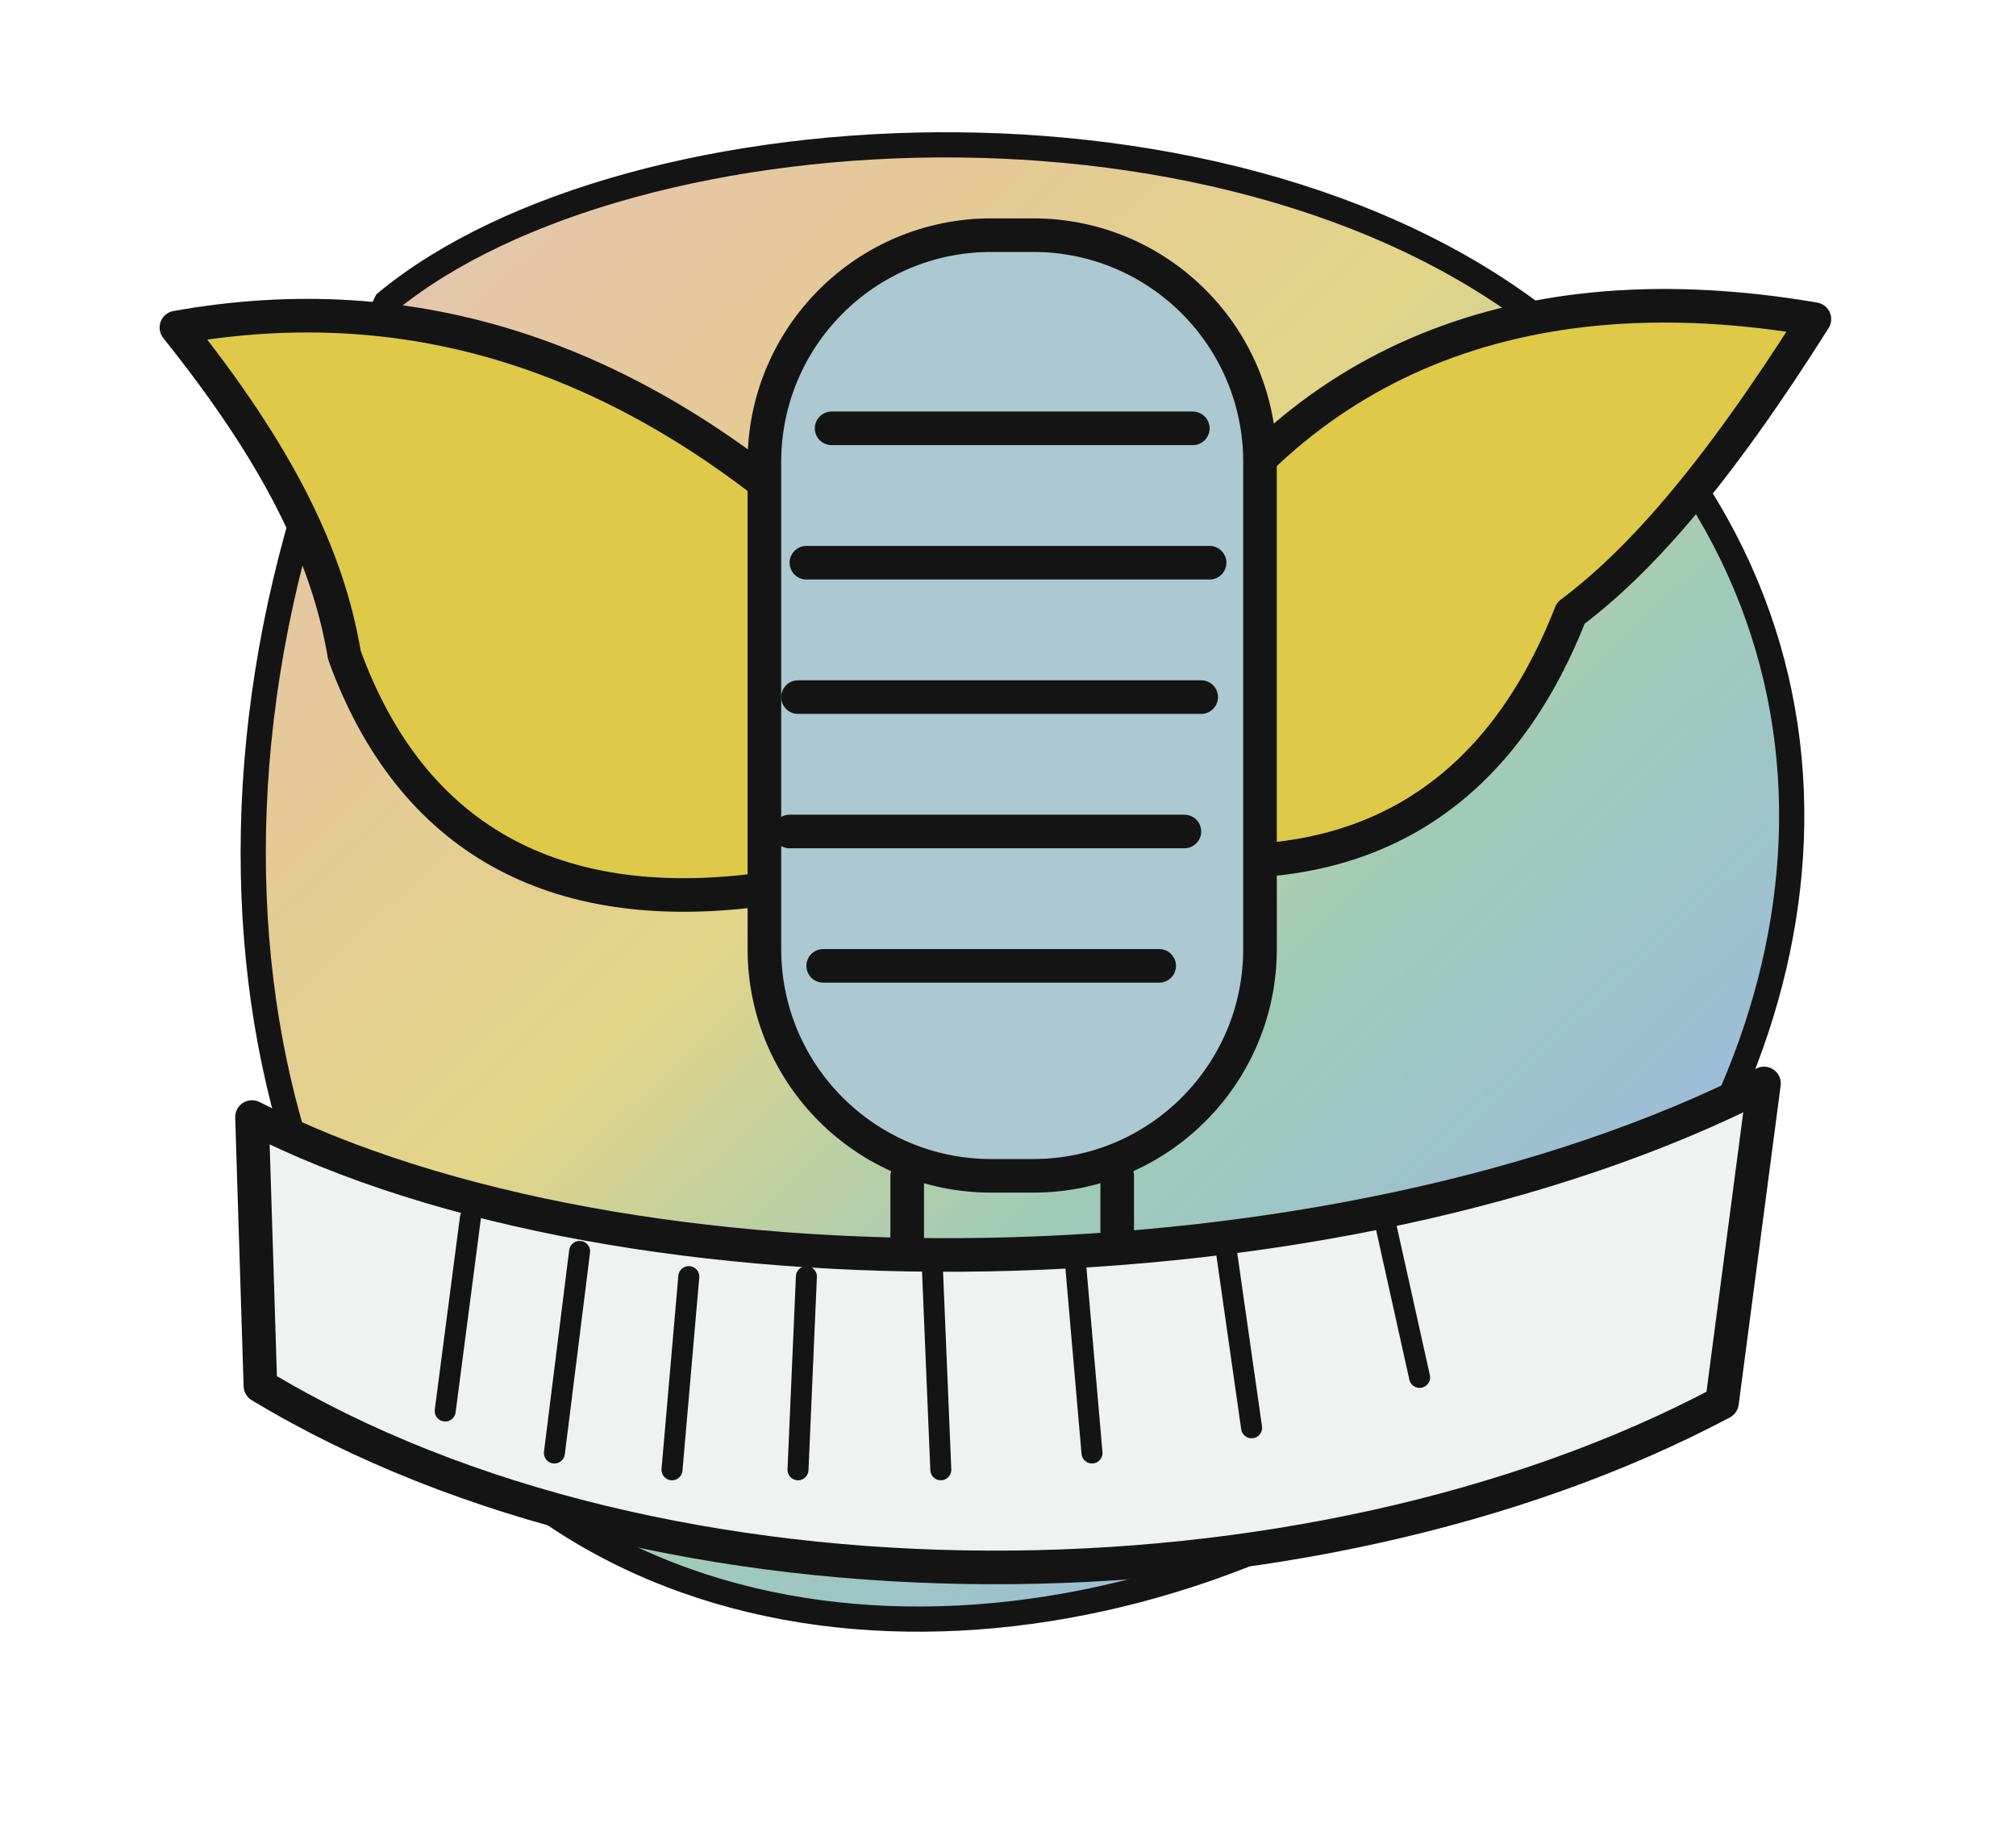
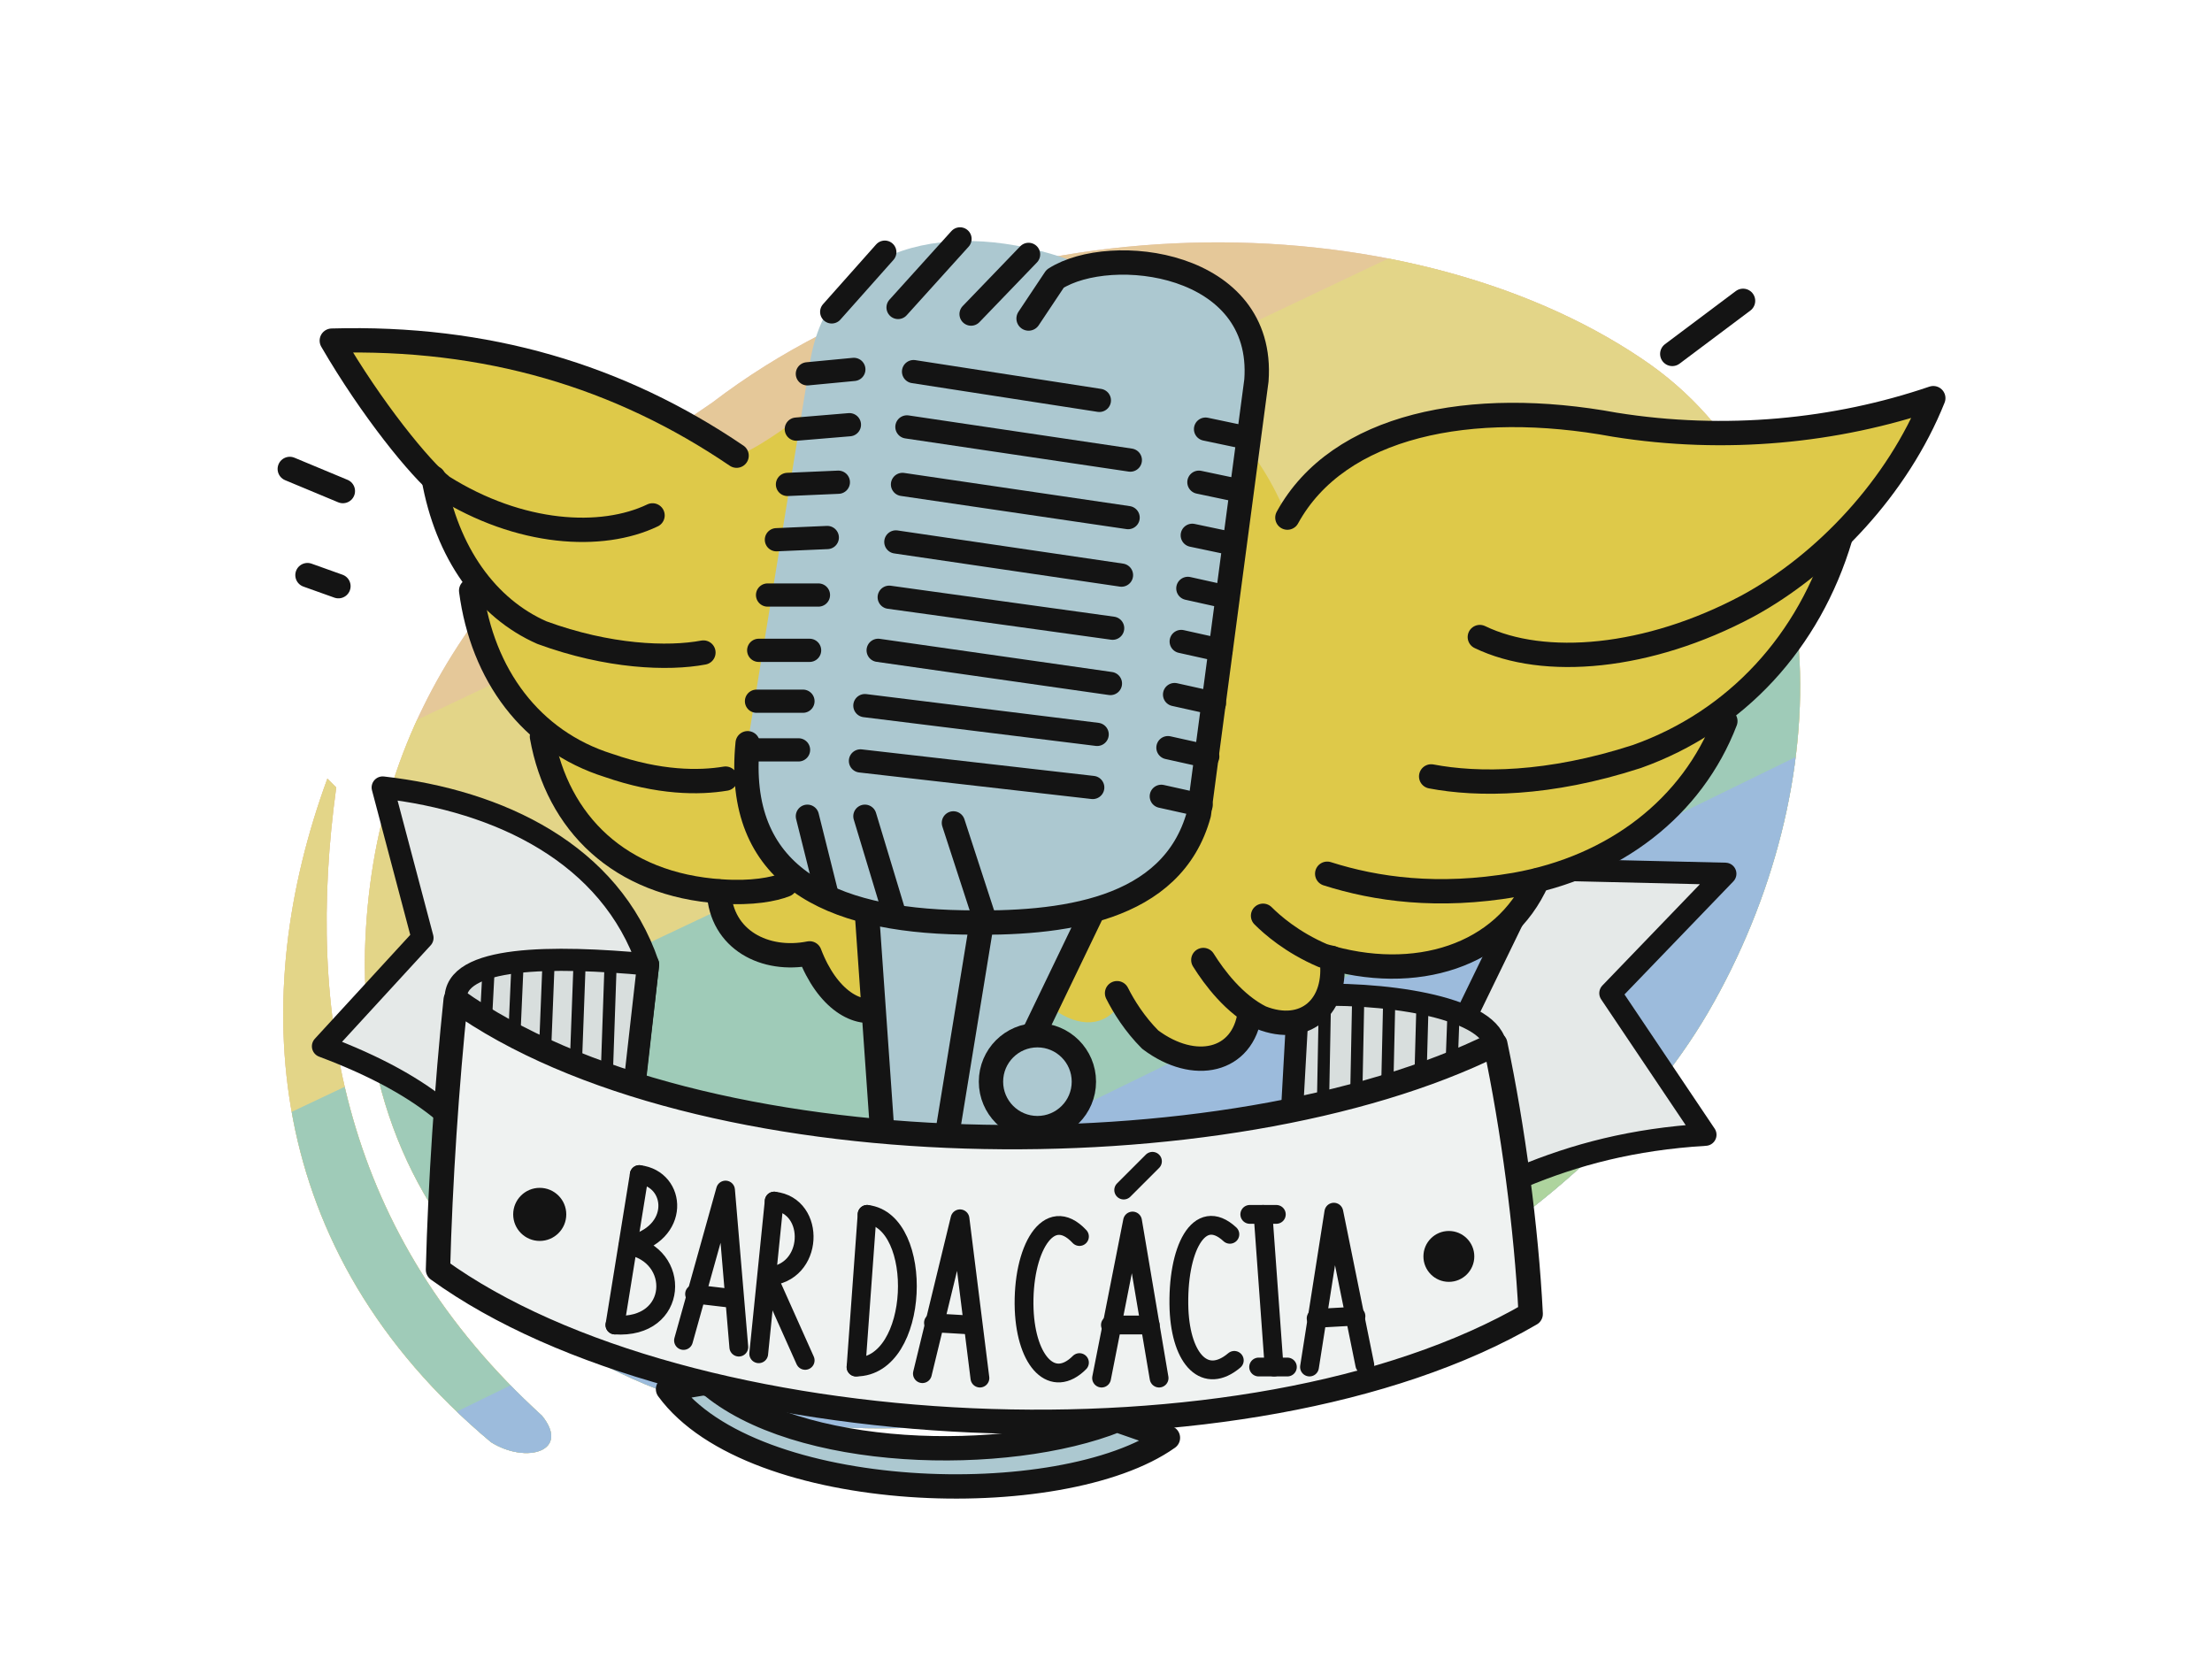
- <svg xmlns="http://www.w3.org/2000/svg" viewBox="0 0 240 220" role="img" aria-labelledby="title desc">
+ <svg xmlns="http://www.w3.org/2000/svg" viewBox="0 0 1000 750" width="100%" height="100%">
+   <style>
+     /* Configuração base para transformações precisas no espaço do SVG */
+     .anim-el {
+       transform-box: view-box;
+     }
+ 
+     /* 1. Animação do fundo oval principal colorido */
+     .bg-main {
+       transform-box: view-box;
+       transform-origin: 490px 380px;
+       animation: bgPopLoop 4.8s cubic-bezier(0.34, 1.56, 0.64, 1) infinite;
+     }
+ 
+     /* 2. Animação do filete em meia-lua na borda esquerda */
+     .bg-crescent {
+       transform-box: view-box;
+       transform-origin: 185px 500px;
+       animation: crescentLoop 4.8s cubic-bezier(0.34, 1.56, 0.64, 1) infinite;
+     }
+ 
+     /* 3. Flutuação suave do conjunto central (microfone + asas) */
+     .center-float {
+       transform-box: view-box;
+       transform-origin: 450px 380px;
+       animation: floatLoop 4.8s ease-in-out infinite;
+     }
+ 
+     /* 4. Batida da Asa Esquerda + Entrada/Saída */
+     .wing-left {
+       transform-box: view-box;
+       transform-origin: 375px 335px;
+       animation: wingLeftFlap 4.8s ease-in-out infinite;
+     }
+ 
+     /* 5. Batida da Asa Direita + Entrada/Saída */
+     .wing-right {
+       transform-box: view-box;
+       transform-origin: 545px 350px;
+       animation: wingRightFlap 4.8s ease-in-out infinite;
+     }
+ 
+     /* 6. Traços de movimento piscando sincronizados com as batidas da asa */
+     .motion-ticks-left {
+       transform-box: view-box;
+       transform-origin: 145px 240px;
+       animation: ticksPulse 4.8s ease-in-out infinite;
+     }
+     .motion-tick-right {
+       transform-box: view-box;
+       transform-origin: 772px 148px;
+       animation: ticksPulse 4.8s ease-in-out infinite;
+     }
+ 
+     /* 7. Entrada elástica do Microfone e Pedestal */
+     .mic-group {
+       transform-box: view-box;
+       transform-origin: 450px 390px;
+       animation: micPopLoop 4.8s cubic-bezier(0.34, 1.56, 0.64, 1) infinite;
+     }
+ 
+     .pedestal-base {
+       transform-box: view-box;
+       transform-origin: 415px 655px;
+       animation: pedestalLoop 4.8s cubic-bezier(0.34, 1.56, 0.64, 1) infinite;
+     }
+ 
+     /* Pulsação sonora sutil nas barras da grade do microfone */
+     .grill-pulse {
+       transform-box: view-box;
+       transform-origin: 455px 260px;
+       animation: soundWave 0.6s ease-in-out infinite alternate;
+     }
+     .gb-1 { animation-delay: 0.05s; }
+     .gb-2 { animation-delay: 0.12s; }
+     .gb-3 { animation-delay: 0.19s; }
+     .gb-4 { animation-delay: 0.26s; }
+     .gb-5 { animation-delay: 0.33s; }
+     .gb-6 { animation-delay: 0.40s; }
+     .gb-7 { animation-delay: 0.47s; }
+     .gb-8 { animation-delay: 0.54s; }
+ 
+     /* 8. Faixa frontal e caudas traseiras se desdobrando */
+     .ribbon-front {
+       transform-box: view-box;
+       transform-origin: 445px 555px;
+       animation: ribbonFrontLoop 4.8s cubic-bezier(0.34, 1.56, 0.64, 1) infinite;
+     }
+     .ribbon-tail-left {
+       transform-box: view-box;
+       transform-origin: 290px 465px;
+       animation: tailLeftLoop 4.8s cubic-bezier(0.34, 1.56, 0.64, 1) infinite;
+     }
+     .ribbon-tail-right {
+       transform-box: view-box;
+       transform-origin: 590px 475px;
+       animation: tailRightLoop 4.8s cubic-bezier(0.34, 1.56, 0.64, 1) infinite;
+     }
+ 
+     /* 9. Letras "BAR DA CÁCIA" e pontos surgindo em onda de carregamento */
+     .char-wave {
+       animation: charWaveLoop 4.8s ease-in-out infinite;
+     }
+     .c-0  { animation-delay: 0.00s; }
+     .c-1  { animation-delay: 0.04s; }
+     .c-2  { animation-delay: 0.08s; }
+     .c-3  { animation-delay: 0.12s; }
+     .c-4  { animation-delay: 0.16s; }
+     .c-5  { animation-delay: 0.20s; }
+     .c-6  { animation-delay: 0.24s; }
+     .c-7  { animation-delay: 0.28s; }
+     .c-8  { animation-delay: 0.32s; }
+     .c-9  { animation-delay: 0.36s; }
+     .c-10 { animation-delay: 0.40s; }
+     .c-11 { animation-delay: 0.44s; }
+ 
+     @keyframes bgPopLoop {
+       0%, 3% { opacity: 0; transform: scale(0) rotate(-10deg); }
+       12% { opacity: 1; transform: scale(1.04) rotate(2deg); }
+       17%, 85% { opacity: 1; transform: scale(1) rotate(0deg); }
+       89% { opacity: 1; transform: scale(1.03) rotate(-2deg); }
+       96%, 100% { opacity: 0; transform: scale(0) rotate(8deg); }
+     }
+ 
+     @keyframes crescentLoop {
+       0%, 7% { opacity: 0; transform: translate(-35px, 25px) scale(0.5); }
+       16% { opacity: 1; transform: translate(4px, -3px) scale(1.05); }
+       21%, 84% { opacity: 1; transform: translate(0px, 0px) scale(1); }
+       94%, 100% { opacity: 0; transform: translate(-30px, 20px) scale(0.4); }
+     }
+ 
+     @keyframes floatLoop {
+       0%, 20% { transform: translateY(0px); }
+       35% { transform: translateY(-10px); }
+       50% { transform: translateY(4px); }
+       65% { transform: translateY(-10px); }
+       80%, 100% { transform: translateY(0px); }
+     }
+ 
+     @keyframes wingLeftFlap {
+       0%, 11% { opacity: 0; transform: scale(0.1) rotate(-35deg); }
+       19% { opacity: 1; transform: scale(1.04, 0.96) rotate(14deg); }
+       26% { opacity: 1; transform: scale(0.98, 1.02) rotate(-14deg); }
+       34% { opacity: 1; transform: scale(1.03, 0.97) rotate(13deg); }
+       42% { opacity: 1; transform: scale(0.98, 1.02) rotate(-14deg); }
+       50% { opacity: 1; transform: scale(1.03, 0.97) rotate(13deg); }
+       58% { opacity: 1; transform: scale(0.98, 1.02) rotate(-14deg); }
+       66% { opacity: 1; transform: scale(1.03, 0.97) rotate(13deg); }
+       74% { opacity: 1; transform: scale(0.98, 1.02) rotate(-14deg); }
+       82% { opacity: 1; transform: scale(1, 1) rotate(8deg); }
+       87% { opacity: 1; transform: scale(1.04) rotate(16deg); }
+       94%, 100% { opacity: 0; transform: scale(0.1) rotate(-35deg); }
+     }
+ 
+     @keyframes wingRightFlap {
+       0%, 11% { opacity: 0; transform: scale(0.1) rotate(35deg); }
+       19% { opacity: 1; transform: scale(1.04, 0.96) rotate(-14deg); }
+       26% { opacity: 1; transform: scale(0.98, 1.02) rotate(14deg); }
+       34% { opacity: 1; transform: scale(1.03, 0.97) rotate(-13deg); }
+       42% { opacity: 1; transform: scale(0.98, 1.02) rotate(14deg); }
+       50% { opacity: 1; transform: scale(1.03, 0.97) rotate(-13deg); }
+       58% { opacity: 1; transform: scale(0.98, 1.02) rotate(14deg); }
+       66% { opacity: 1; transform: scale(1.03, 0.97) rotate(-13deg); }
+       74% { opacity: 1; transform: scale(0.98, 1.02) rotate(14deg); }
+       82% { opacity: 1; transform: scale(1, 1) rotate(-8deg); }
+       87% { opacity: 1; transform: scale(1.04) rotate(-16deg); }
+       94%, 100% { opacity: 0; transform: scale(0.1) rotate(35deg); }
+     }
+ 
+     @keyframes ticksPulse {
+       0%, 16% { opacity: 0; transform: scale(0.3); }
+       19%, 22% { opacity: 1; transform: scale(1.15); }
+       26% { opacity: 0.15; transform: scale(0.7); }
+       34%, 36% { opacity: 1; transform: scale(1.15); }
+       42% { opacity: 0.15; transform: scale(0.7); }
+       50%, 52% { opacity: 1; transform: scale(1.15); }
+       58% { opacity: 0.15; transform: scale(0.7); }
+       66%, 68% { opacity: 1; transform: scale(1.15); }
+       74% { opacity: 0.15; transform: scale(0.7); }
+       82%, 85% { opacity: 1; transform: scale(1.1); }
+       90%, 100% { opacity: 0; transform: scale(0.2); }
+     }
+ 
+     @keyframes micPopLoop {
+       0%, 6% { opacity: 0; transform: translateY(45px) scale(0.2); }
+       15% { opacity: 1; transform: translateY(-8px) scale(1.06); }
+       20%, 85% { opacity: 1; transform: translateY(0px) scale(1); }
+       89% { opacity: 1; transform: translateY(-5px) scale(1.04); }
+       95%, 100% { opacity: 0; transform: translateY(40px) scale(0.2); }
+     }
+ 
+     @keyframes pedestalLoop {
+       0%, 14% { opacity: 0; transform: translateY(-25px) scale(0.3); }
+       23% { opacity: 1; transform: translateY(4px) scale(1.05); }
+       28%, 84% { opacity: 1; transform: translateY(0px) scale(1); }
+       93%, 100% { opacity: 0; transform: translateY(-20px) scale(0.3); }
+     }
+ 
+     @keyframes soundWave {
+       0% { transform: scaleX(0.95); }
+       100% { transform: scaleX(1.04); }
+     }
+ 
+     @keyframes ribbonFrontLoop {
+       0%, 14% { opacity: 0; transform: translateY(35px) scale(0.3, 0.5); }
+       23% { opacity: 1; transform: translateY(-4px) scale(1.04, 1.02); }
+       28%, 85% { opacity: 1; transform: translateY(0px) scale(1, 1); }
+       89% { opacity: 1; transform: translateY(-3px) scale(1.03, 1); }
+       95%, 100% { opacity: 0; transform: translateY(30px) scale(0.3, 0.5); }
+     }
+ 
+     @keyframes tailLeftLoop {
+       0%, 18% { opacity: 0; transform: translateX(60px) scale(0.2); }
+       27% { opacity: 1; transform: translateX(-6px) scale(1.05); }
+       33%, 84% { opacity: 1; transform: translateX(0px) scale(1); }
+       93%, 100% { opacity: 0; transform: translateX(50px) scale(0.2); }
+     }
+ 
+     @keyframes tailRightLoop {
+       0%, 18% { opacity: 0; transform: translateX(-60px) scale(0.2); }
+       27% { opacity: 1; transform: translateX(6px) scale(1.05); }
+       33%, 84% { opacity: 1; transform: translateX(0px) scale(1); }
+       93%, 100% { opacity: 0; transform: translateX(-50px) scale(0.2); }
+     }
+ 
+     @keyframes charWaveLoop {
+       0%, 21% { opacity: 0; transform: translateY(14px); }
+       28% { opacity: 1; transform: translateY(-5px); }
+       33%, 48% { opacity: 1; transform: translateY(0px); }
+       54% { opacity: 1; transform: translateY(-7px); }
+       60%, 82% { opacity: 1; transform: translateY(0px); }
+       88%, 100% { opacity: 0; transform: translateY(12px); }
+     }
+   </style>
  <defs>
-     <linearGradient id="pastels" x1="0" y1="0" x2="1" y2="1">
-       <stop offset="0" stop-color="#e5c5be" />
-       <stop offset=".22" stop-color="#e5c899" />
-       <stop offset=".42" stop-color="#e3d588" />
-       <stop offset=".62" stop-color="#9fcbb8" />
-       <stop offset=".82" stop-color="#9cbbdc" />
-       <stop offset="1" stop-color="#aed49e" />
-     </linearGradient>
+     <clipPath id="mainOvalClip">
+       <path d="M 322 182                C 445 88, 635 90, 742 162                C 832 222, 832 355, 772 458                C 715 555, 580 635, 420 645                C 265 655, 162 560, 165 430                C 168 320, 228 245, 322 182 Z" />
+     </clipPath>
+     <clipPath id="crescentClip">
+       <path d="M 148 352                C 112 450, 118 565, 222 652                C 238 662, 258 656, 245 640                C 155 558, 138 458, 152 356 Z" />
+     </clipPath>
+     <g id="pastelStripes">
+       <polygon points="0,0 1000,0 1000,750 0,750" fill="#e5c5be" />
+       <polygon points="0,285 620,0 1000,0 1000,750 0,750" fill="#e5c899" />
+       <polygon points="0,415 800,35 1000,35 1000,750 0,750" fill="#e3d588" />
+       <polygon points="0,565 920,130 1000,130 1000,750 0,750" fill="#9fcbb8" />
+       <polygon points="80,700 980,260 1000,260 1000,750 80,750" fill="#9cbbdc" />
+       <polygon points="240,750 1000,380 1000,750" fill="#aed49e" />
+     </g>
  </defs>
-   <path d="M46 36C75 12 151 8 188 42s30 82 1 115-85 48-122 24S17 95 46 36Z" fill="url(#pastels)" stroke="#141414" stroke-width="3" />
-   <g fill="#dec949" stroke="#141414" stroke-width="4" stroke-linejoin="round">
-     <path d="M102 67C76 42 49 34 21 39c12 15 18 27 20 39 8 22 25 31 49 28l20-15Z" />
-     <path d="M138 70c16-27 43-38 78-32-12 19-21 29-29 35-9 23-26 32-49 29l-16-15Z" />
+   <g class="bg-main">
+     <g clip-path="url(#mainOvalClip)">
+       <use href="#pastelStripes" />
+     </g>
  </g>
-   <g stroke="#141414" stroke-width="4" stroke-linecap="round" stroke-linejoin="round">
-     <rect x="91" y="28" width="59" height="112" rx="27" fill="#acc8d0" />
-     <path d="M99 51h43M96 67h48M95 83h48M94 99h47M98 115h40" fill="none" />
-     <path d="M108 140v23l-9 13m34-36v23l9 13M99 176h43" fill="none" />
-     <path d="M30 133c45 23 129 22 180-4l-5 38c-49 26-126 27-174-2Z" fill="#eff2f1" />
-     <path d="m56 145-3 23m16-19-3 24m16-21-2 23m16-23-1 23m16-24 1 24m16-25 2 23m16-24 3 21m16-24 4 18" fill="none" stroke-width="2.5" />
+   <g class="bg-crescent">
+     <g clip-path="url(#crescentClip)">
+       <use href="#pastelStripes" />
+     </g>
+   </g>
+   <g stroke="#141414" stroke-width="10" stroke-linecap="round" stroke-linejoin="round">
+     <g class="ribbon-tail-left">
+       <path d="M 173 356                C 226 362, 276 386, 293 436                L 285 505                L 201 503                C 188 492, 170 482, 146 473                L 191 424 Z" fill="#e5e9e8" />
+       <path d="M 206 452                C 205 432, 250 432, 293 436                L 286 498                L 206 468 Z" fill="#d8dedd" />
+       <g stroke-width="5.5">
+         <line x1="221" y1="436" x2="219" y2="474" />
+         <line x1="234" y1="435" x2="232" y2="480" />
+         <line x1="248" y1="435" x2="246" y2="485" />
+         <line x1="262" y1="436" x2="260" y2="490" />
+         <line x1="276" y1="437" x2="274" y2="495" />
+       </g>
+     </g>
+     <g class="ribbon-tail-right">
+       <path d="M 695 393                L 780 395                L 728 449                L 771 513                C 738 515, 712 522, 688 532                L 660 465 Z" fill="#e5e9e8" />
+       <path d="M 584 504                L 587 450                C 625 448, 672 455, 676 472                L 672 508 Z" fill="#d8dedd" />
+       <g stroke-width="5.5">
+         <line x1="599" y1="451" x2="598" y2="504" />
+         <line x1="614" y1="452" x2="613" y2="502" />
+         <line x1="628" y1="454" x2="627" y2="498" />
+         <line x1="643" y1="457" x2="642" y2="493" />
+         <line x1="657" y1="461" x2="656" y2="488" />
+       </g>
+     </g>
+   </g>
+   <g class="center-float">
+     <g stroke="#141414" stroke-width="11" stroke-linecap="round" fill="none">
+       <g class="motion-ticks-left">
+         <line x1="131" y1="212" x2="155" y2="222" />
+         <line x1="139" y1="260" x2="153" y2="265" />
+       </g>
+       <g class="motion-tick-right">
+         <line x1="756" y1="160" x2="788" y2="136" />
+       </g>
+     </g>
+     <g class="wing-left">
+       <path d="M 365 186                C 340 205, 333 206, 333 206                C 280 170, 220 152, 150 154                C 168 185, 188 210, 197 218                C 202 250, 212 268, 214 270                C 218 305, 236 330, 246 335                C 252 372, 280 400, 325 403                C 326 425, 346 435, 366 431                C 374 452, 388 460, 400 456                L 405 410 Z" fill="#dec949" stroke="none" />
+       <g fill="none" stroke="#141414" stroke-width="11" stroke-linecap="round" stroke-linejoin="round">
+         <path d="M 333 206                  C 280 170, 220 152, 150 154                  C 168 185, 190 212, 200 220                  C 235 242, 272 244, 295 233" />
+         <path d="M 196 216                  C 202 250, 220 275, 245 286                  C 275 297, 302 298, 318 295" />
+         <path d="M 213 267                  C 218 305, 240 335, 275 346                  C 298 354, 316 354, 328 352" />
+         <path d="M 245 333                  C 252 372, 280 400, 326 403                  C 340 404, 350 402, 355 400" />
+         <path d="M 325 403                  C 326 425, 346 435, 366 431                  C 374 452, 388 460, 398 456" />
+       </g>
+     </g>
+     <g class="wing-right">
+       <path d="M 562 200                C 575 215, 582 234, 582 234                C 605 192, 665 180, 730 192                C 780 200, 830 195, 874 180                C 860 215, 845 235, 832 243                C 818 290, 795 318, 780 326                C 765 365, 730 392, 695 398                C 680 432, 640 445, 602 433                C 605 455, 590 468, 566 458                C 562 480, 540 485, 520 470                C 512 462, 506 454, 506 454                C 500 464, 488 465, 476 456                L 495 405 Z" fill="#dec949" stroke="none" />
+       <g fill="none" stroke="#141414" stroke-width="11" stroke-linecap="round" stroke-linejoin="round">
+         <path d="M 582 234                  C 605 192, 665 180, 730 192                  C 780 200, 830 195, 874 180                  C 858 220, 825 255, 790 274                  C 745 298, 698 302, 669 288" />
+         <path d="M 832 243                  C 818 290, 785 326, 740 342                  C 700 355, 668 355, 647 351" />
+         <path d="M 780 326                  C 765 365, 730 392, 685 400                  C 650 406, 622 402, 600 395" />
+         <path d="M 695 398                  C 680 432, 640 445, 598 432                  C 584 426, 575 418, 571 414" />
+         <path d="M 602 433                  C 605 455, 590 468, 570 460                  C 558 454, 549 442, 544 434" />
+         <path d="M 565 458                  C 562 480, 540 485, 520 470                  C 513 463, 508 455, 505 449" />
+       </g>
+     </g>
+     <g class="pedestal-base" fill="#acc8d0" stroke="#141414" stroke-width="11" stroke-linecap="round" stroke-linejoin="round">
+       <path d="M 302 628                C 340 680, 480 684, 528 650                L 505 642                C 455 662, 360 660, 320 625 Z" />
+     </g>
+     <g class="mic-group">
+       <g fill="#acc8d0" stroke="none">
+         <path d="M 366 165                  C 374 110, 430 98, 485 118                  C 545 110, 574 132, 569 175                  L 542 368                  C 532 412, 485 418, 440 417                  C 375 416, 332 398, 338 336 Z" />
+         <path d="M 392 414                  L 495 412                  L 468 468                  L 472 520                  L 398 520 Z" />
+       </g>
+       <g fill="none" stroke="#141414" stroke-width="11" stroke-linecap="round" stroke-linejoin="round">
+         <path d="M 465 144                  L 477 126                  C 502 110, 572 118, 568 172                  L 542 368                  C 530 412, 480 418, 435 417                  C 375 416, 332 396, 338 336" />
+         <path d="M 392 414 L 399 514" />
+         <path d="M 444 416 L 428 514" />
+         <path d="M 494 412 L 468 466" />
+         <circle cx="469" cy="489" r="21" fill="#acc8d0" />
+       </g>
+       <g stroke="#141414" stroke-width="10.5" stroke-linecap="round" fill="none">
+         <line x1="376" y1="141" x2="400" y2="114" />
+         <line x1="406" y1="139" x2="434" y2="108" />
+         <line x1="439" y1="142" x2="465" y2="115" />
+         <line x1="365" y1="169" x2="386" y2="167" />
+         <line x1="360" y1="194" x2="384" y2="192" />
+         <line x1="356" y1="219" x2="379" y2="218" />
+         <line x1="351" y1="244" x2="374" y2="243" />
+         <line x1="347" y1="269" x2="370" y2="269" />
+         <line x1="343" y1="294" x2="366" y2="294" />
+         <line x1="342" y1="317" x2="363" y2="317" />
+         <line x1="342" y1="339" x2="361" y2="339" />
+         <line class="grill-pulse gb-1" x1="413" y1="168" x2="497" y2="181" />
+         <line class="grill-pulse gb-2" x1="410" y1="193" x2="511" y2="208" />
+         <line class="grill-pulse gb-3" x1="408" y1="219" x2="510" y2="234" />
+         <line class="grill-pulse gb-4" x1="405" y1="245" x2="507" y2="260" />
+         <line class="grill-pulse gb-5" x1="402" y1="270" x2="503" y2="284" />
+         <line class="grill-pulse gb-6" x1="397" y1="294" x2="502" y2="309" />
+         <line class="grill-pulse gb-7" x1="391" y1="319" x2="496" y2="332" />
+         <line class="grill-pulse gb-8" x1="389" y1="344" x2="494" y2="356" />
+         <line x1="545" y1="194" x2="564" y2="198" />
+         <line x1="542" y1="218" x2="561" y2="222" />
+         <line x1="539" y1="242" x2="558" y2="246" />
+         <line x1="537" y1="266" x2="555" y2="270" />
+         <line x1="534" y1="290" x2="552" y2="294" />
+         <line x1="531" y1="314" x2="549" y2="318" />
+         <line x1="528" y1="338" x2="546" y2="342" />
+         <line x1="525" y1="360" x2="543" y2="364" />
+         <line x1="365" y1="369" x2="374" y2="405" />
+         <line x1="391" y1="369" x2="404" y2="412" />
+         <line x1="431" y1="372" x2="445" y2="415" />
+       </g>
+     </g>
+   </g>
+   <g class="ribbon-front">
+     <path d="M 206 452              C 315 530, 555 532, 676 472              C 684 510, 690 555, 692 594              C 565 668, 310 655, 198 574              C 199 535, 202 490, 206 452 Z" fill="#eff2f1" stroke="#141414" stroke-width="11" stroke-linejoin="round" stroke-linecap="round" />
+     <circle class="char-wave c-0" cx="244" cy="549" r="12" fill="#141414" />
+     <g fill="none" stroke="#141414" stroke-width="8.5" stroke-linecap="round" stroke-linejoin="round">
+       <g class="char-wave c-1">
+         <path d="M 289 531 L 278 599" />
+         <path d="M 289 531 C 306 533, 308 558, 284 563 C 308 567, 307 601, 278 599" />
+       </g>
+       <g class="char-wave c-2">
+         <path d="M 309 606 L 328 538 L 334 609" />
+         <path d="M 314 585 L 331 587" />
+       </g>
+       <g class="char-wave c-3">
+         <path d="M 350 543 L 343 612" />
+         <path d="M 350 543 C 369 545, 368 576, 347 577 L 364 615" />
+       </g>
+       <g class="char-wave c-4">
+         <path d="M 392 549 L 387 618" />
+         <path d="M 392 549 C 418 552, 416 618, 387 618" />
+       </g>
+       <g class="char-wave c-5">
+         <path d="M 417 621 L 434 551 L 443 623" />
+         <path d="M 422 598 L 439 599" />
+       </g>
+       <g class="char-wave c-6">
+         <path d="M 488 559 C 474 544, 462 565, 463 592 C 464 616, 476 628, 488 616" />
+       </g>
+       <g class="char-wave c-7">
+         <path d="M 498 623 L 512 552 L 524 623" />
+         <path d="M 502 599 L 520 599" />
+         <path d="M 508 538 L 521 525" />
+       </g>
+       <g class="char-wave c-8">
+         <path d="M 556 558 C 542 545, 532 565, 533 592 C 534 615, 545 626, 558 615" />
+       </g>
+       <g class="char-wave c-9">
+         <path d="M 571 549 L 576 618" />
+         <path d="M 565 549 L 577 549" />
+         <path d="M 569 618 L 582 618" />
+       </g>
+       <g class="char-wave c-10">
+         <path d="M 592 618 L 603 548 L 617 617" />
+         <path d="M 595 596 L 613 595" />
+       </g>
+     </g>
+     <circle class="char-wave c-11" cx="655" cy="568" r="11.5" fill="#141414" />
  </g>
</svg>
